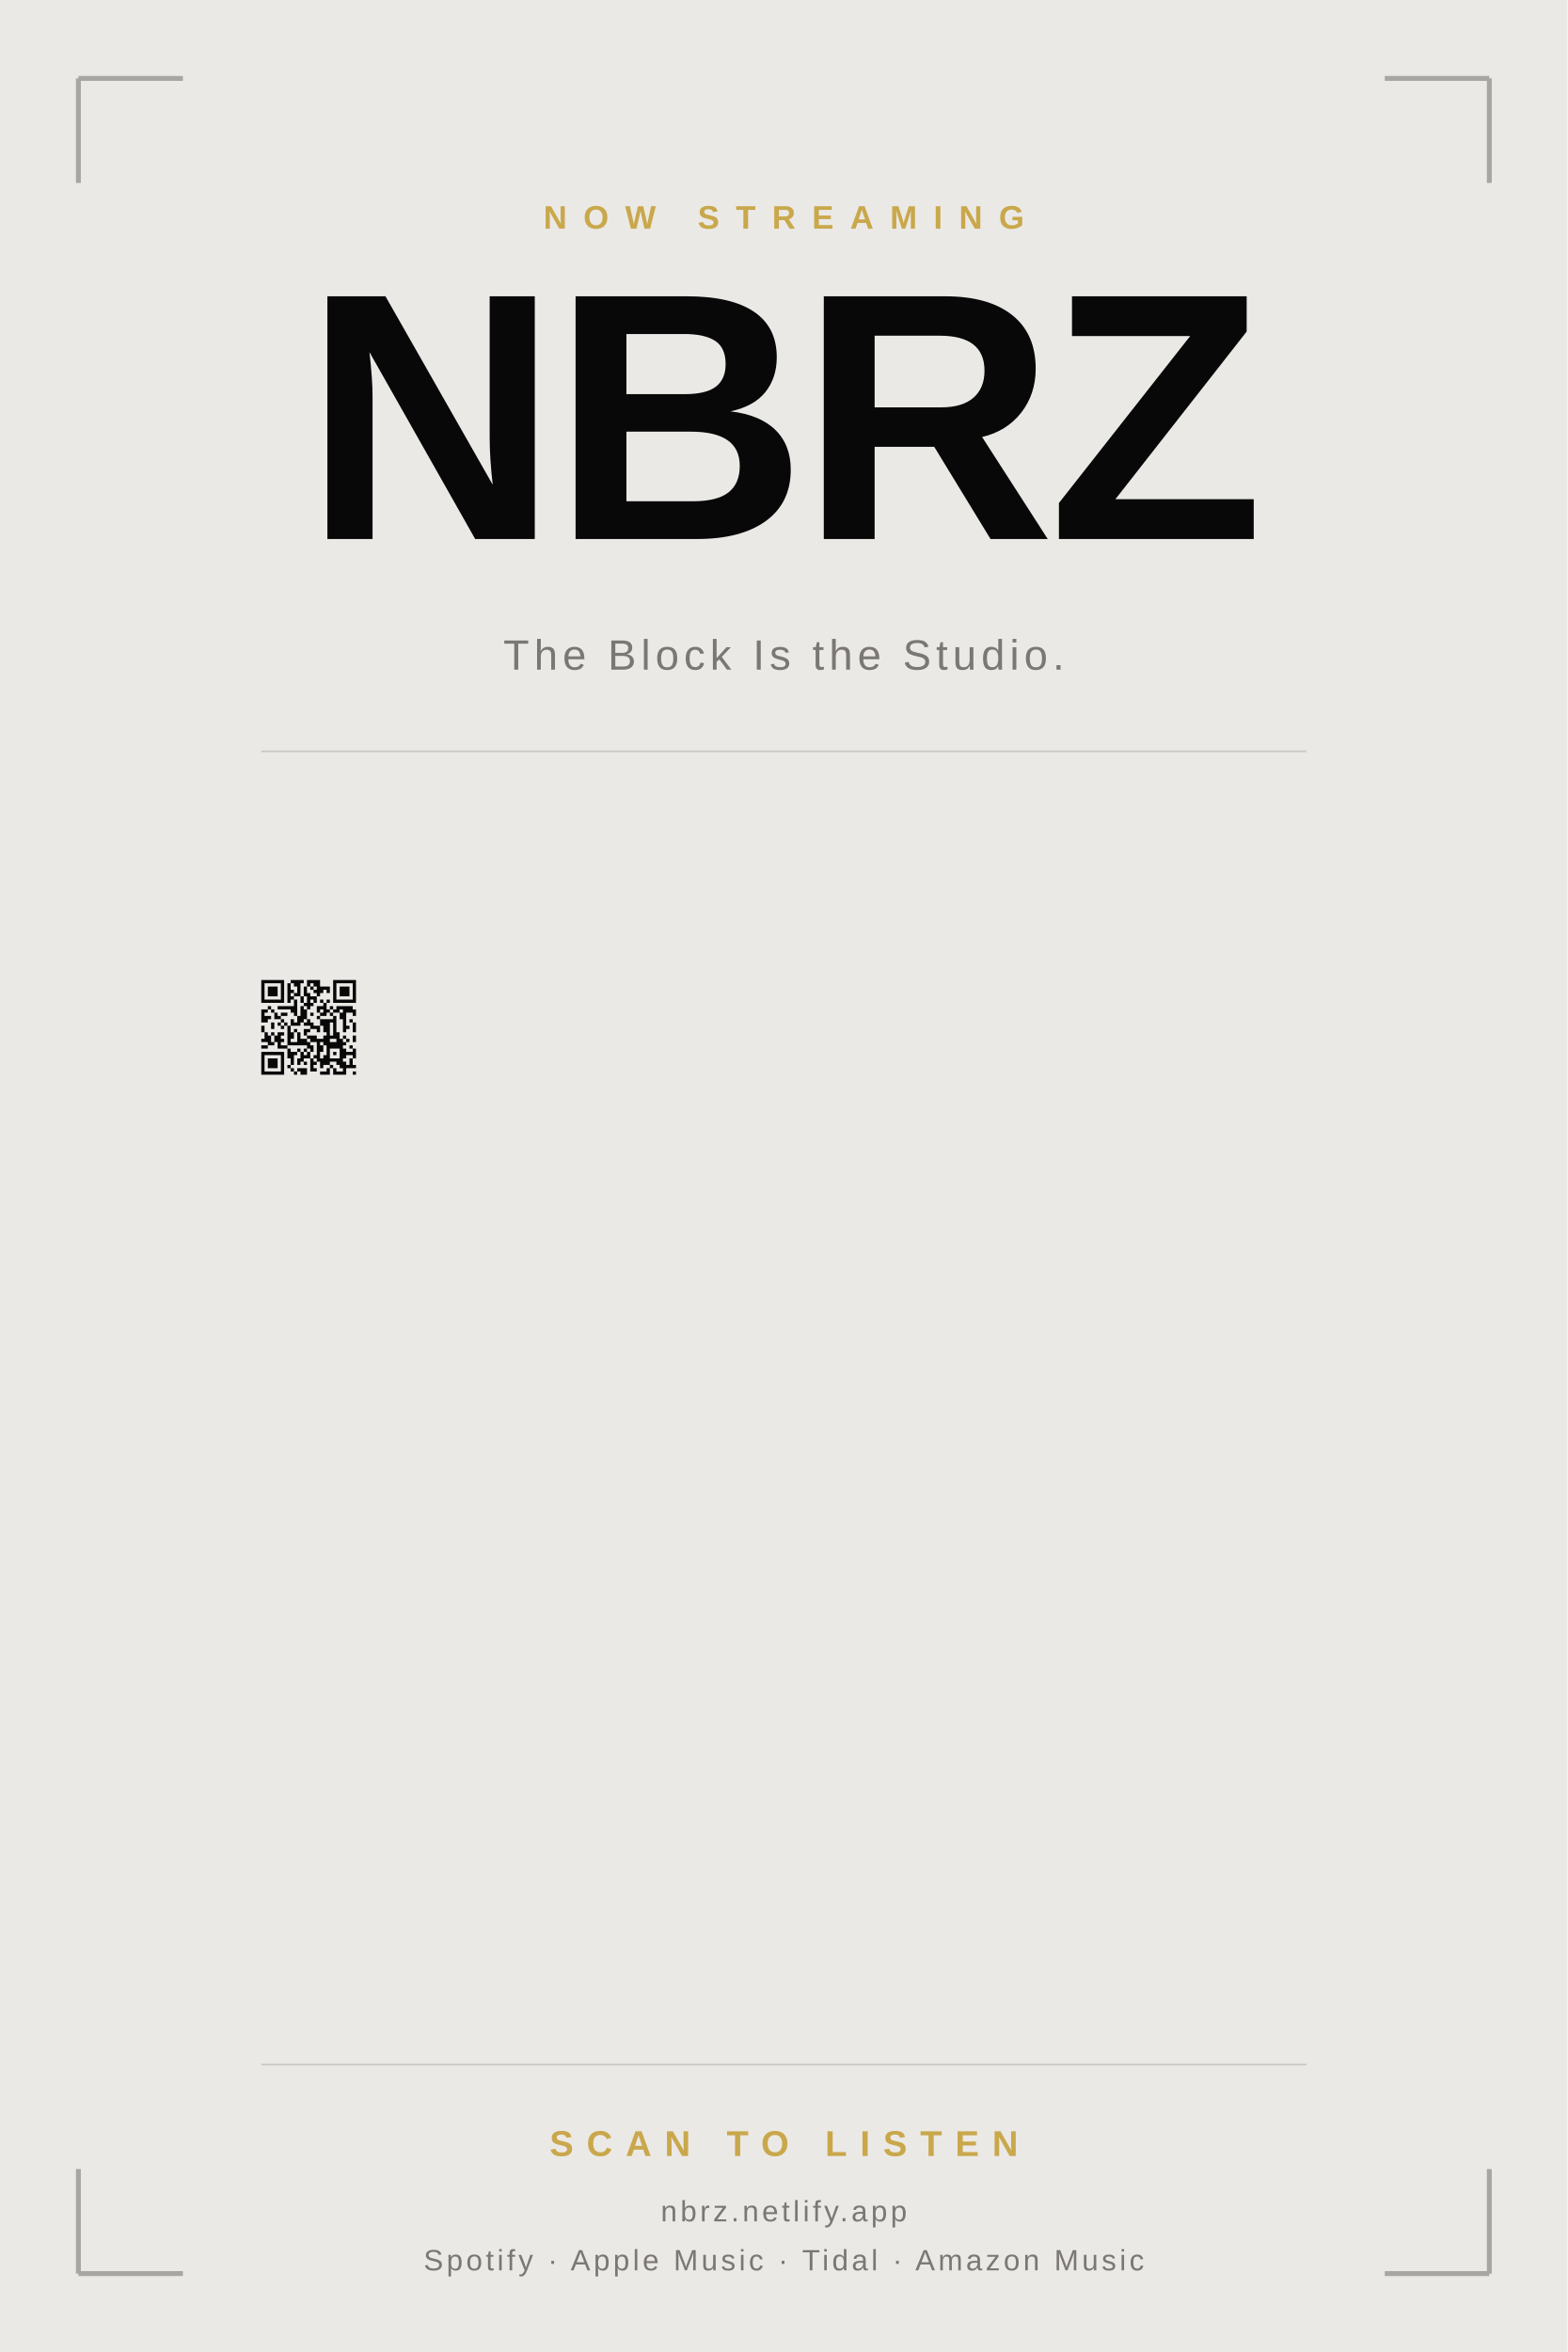
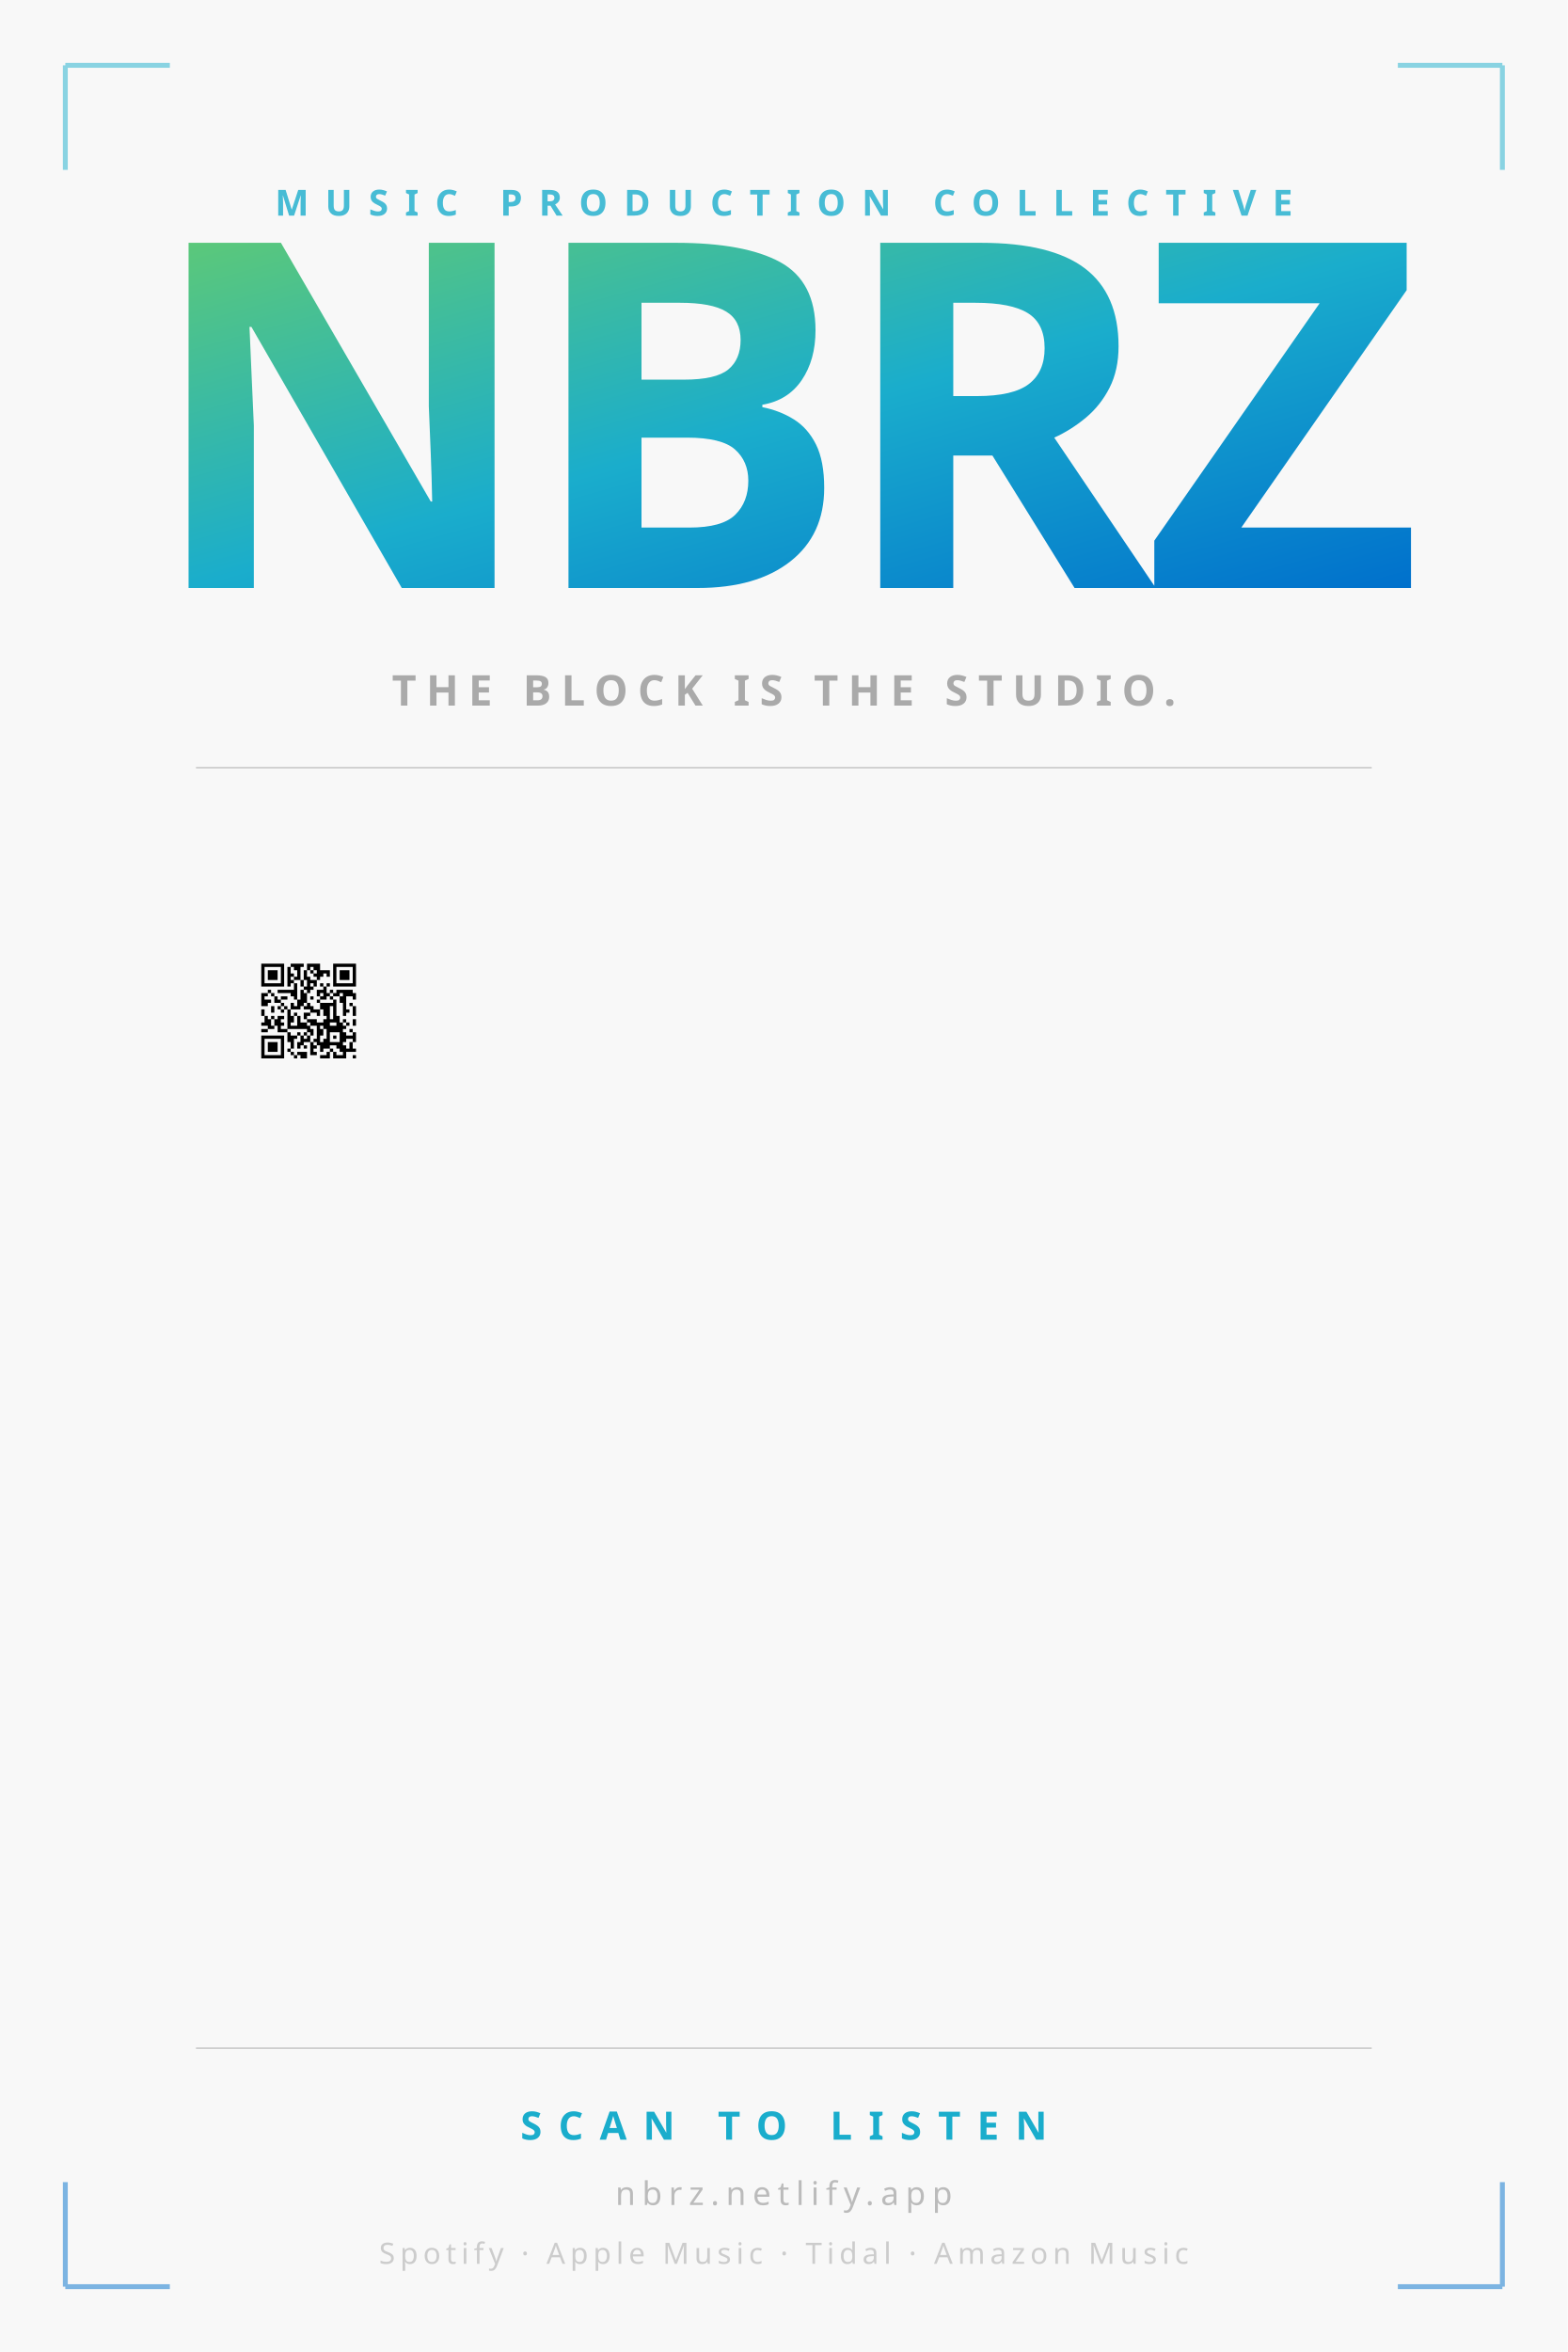
<svg xmlns="http://www.w3.org/2000/svg" width="480" height="720" viewBox="0 0 480 720">
  <defs>
-     <filter id="grain">
-       <feTurbulence type="fractalNoise" baseFrequency="0.9" numOctaves="4" stitchTiles="stitch" />
-       <feColorMatrix type="saturate" values="0" />
-       <feBlend in="SourceGraphic" mode="multiply" result="blend" />
-       <feComposite in="blend" in2="SourceGraphic" operator="in" />
-     </filter>
+     <linearGradient id="g" x1="0%" y1="0%" x2="100%" y2="100%">
+       <stop offset="0%" stop-color="#5BC87A" />
+       <stop offset="50%" stop-color="#1AADCC" />
+       <stop offset="100%" stop-color="#0070CC" />
+     </linearGradient>
  </defs>
-   <rect width="480" height="720" fill="#f5f3ef" />
-   <rect width="480" height="720" fill="black" filter="url(#grain)" opacity="0.04" />
-   <path d="M24 24 L24 56 M24 24 L56 24" stroke="#080808" stroke-width="1.5" fill="none" opacity="0.3" />
-   <path d="M456 24 L456 56 M456 24 L424 24" stroke="#080808" stroke-width="1.5" fill="none" opacity="0.3" />
-   <path d="M24 696 L24 664 M24 696 L56 696" stroke="#080808" stroke-width="1.5" fill="none" opacity="0.3" />
-   <path d="M456 696 L456 664 M456 696 L424 696" stroke="#080808" stroke-width="1.5" fill="none" opacity="0.3" />
-   <text x="240" y="70" text-anchor="middle" font-family="'Space Grotesk','Helvetica Neue',Arial,sans-serif" font-size="10" font-weight="600" letter-spacing="5" fill="#c9a84c">NOW STREAMING</text>
-   <text x="240" y="165" text-anchor="middle" font-family="'Space Grotesk','Helvetica Neue',Arial,sans-serif" font-size="108" font-weight="700" letter-spacing="-2" fill="#080808">NBRZ</text>
-   <text x="240" y="205" text-anchor="middle" font-family="'Space Grotesk','Helvetica Neue',Arial,sans-serif" font-size="13" font-weight="300" letter-spacing="1.5" fill="#7a7775">The Block Is the Studio.</text>
-   <line x1="80" y1="230" x2="400" y2="230" stroke="#080808" stroke-width="0.5" opacity="0.15" />
-   <g transform="translate(80, 300)">
-     <path stroke="#080808" d="M0 0.5h7m2 0h4m1 0h4m4 0h7M0 1.5h1m5 0h1m1 0h1m1 0h2m2 0h1m1 0h2m4 0h1m5 0h1M0 2.5h1m1 0h3m1 0h1m1 0h1m2 0h1m1 0h1m1 0h1m1 0h4m1 0h1m1 0h3m1 0h1M0 3.5h1m1 0h3m1 0h1m1 0h2m1 0h1m1 0h1m2 0h3m1 0h1m1 0h1m1 0h3m1 0h1M0 4.5h1m1 0h3m1 0h1m1 0h1m1 0h2m1 0h2m2 0h1m4 0h1m1 0h3m1 0h1M0 5.5h1m5 0h1m1 0h2m2 0h1m1 0h3m5 0h1m5 0h1M0 6.5h7m1 0h1m1 0h1m1 0h1m1 0h1m1 0h1m1 0h1m1 0h1m1 0h7M10 7.5h1m2 0h3m3 0h1M2 8.5h1m2 0h6m1 0h1m1 0h1m2 0h3m1 0h1m1 0h5M0 9.5h2m1 0h1m5 0h2m1 0h2m3 0h1m1 0h2m1 0h2m1 0h4M0 10.5h1m3 0h1m1 0h2m2 0h1m1 0h2m1 0h1m2 0h2m1 0h1m2 0h2m2 0h1M0 11.5h3m1 0h2m5 0h3m3 0h1m4 0h1m1 0h2M0 12.5h2m4 0h1m2 0h1m1 0h2m1 0h1m3 0h5m2 0h1m1 0h1M3 13.5h1m1 0h1m1 0h1m1 0h3m1 0h3m2 0h3m1 0h1m2 0h1m2 0h1M0 14.5h1m2 0h1m2 0h1m1 0h1m6 0h3m1 0h2m1 0h1m2 0h2m1 0h1M0 15.5h1m7 0h1m1 0h1m2 0h2m2 0h1m1 0h2m1 0h1m2 0h1m2 0h1M1 16.5h1m1 0h1m1 0h2m1 0h2m1 0h1m1 0h1m6 0h1m1 0h2M1 17.5h2m1 0h2m2 0h2m1 0h1m2 0h3m2 0h5m1 0h1m2 0h1M0 18.5h3m1 0h3m1 0h1m2 0h3m1 0h6m2 0h2m1 0h1m1 0h1M2 19.5h2m1 0h1m2 0h7m2 0h1m1 0h7M0 20.5h2m3 0h3m6 0h2m1 0h2m1 0h5m2 0h1M8 21.5h1m2 0h1m1 0h1m1 0h1m1 0h2m1 0h1m3 0h2m2 0h1M0 22.5h7m1 0h3m1 0h1m1 0h1m2 0h1m2 0h1m1 0h1m1 0h5M0 23.5h1m5 0h1m1 0h2m2 0h3m1 0h2m1 0h2m3 0h2m2 0h1M0 24.5h1m1 0h3m1 0h1m2 0h1m1 0h2m2 0h1m1 0h8m2 0h1M0 25.5h1m1 0h3m1 0h1m2 0h1m1 0h1m1 0h1m1 0h2m1 0h3m2 0h3m1 0h1M0 26.5h1m1 0h3m1 0h1m1 0h1m6 0h1m2 0h1m2 0h1m2 0h5M0 27.5h1m5 0h1m2 0h1m1 0h3m1 0h2m3 0h1m1 0h1m2 0h1M0 28.5h7m3 0h1m1 0h2m4 0h3m1 0h4m2 0h1" />
+   <rect width="480" height="720" fill="#f8f8f8" />
+   <path d="M20 20 L20 52 M20 20 L52 20" stroke="#1AADCC" stroke-width="1.5" fill="none" opacity="0.5" />
+   <path d="M460 20 L460 52 M460 20 L428 20" stroke="#1AADCC" stroke-width="1.5" fill="none" opacity="0.5" />
+   <path d="M20 700 L20 668 M20 700 L52 700" stroke="#0070CC" stroke-width="1.5" fill="none" opacity="0.5" />
+   <path d="M460 700 L460 668 M460 700 L428 700" stroke="#0070CC" stroke-width="1.5" fill="none" opacity="0.5" />
+   <text x="240" y="66" text-anchor="middle" font-family="'Barlow Condensed','Arial Black',sans-serif" font-size="11" font-weight="700" letter-spacing="5" fill="#1AADCC" opacity="0.8">MUSIC PRODUCTION COLLECTIVE</text>
+   <text x="240" y="180" text-anchor="middle" font-family="'Barlow Condensed','Arial Black',sans-serif" font-size="148" font-weight="900" letter-spacing="-4" fill="url(#g)">NBRZ</text>
+   <text x="240" y="216" text-anchor="middle" font-family="'Barlow Condensed','Arial Black',sans-serif" font-size="13" font-weight="700" letter-spacing="3" fill="#aaa">THE BLOCK IS THE STUDIO.</text>
+   <line x1="60" y1="235" x2="420" y2="235" stroke="#ccc" stroke-width="0.5" />
+   <g transform="translate(80, 295)">
+     <path stroke="#000000" d="M0 0.5h7m2 0h4m1 0h4m4 0h7M0 1.5h1m5 0h1m1 0h1m1 0h2m2 0h1m1 0h2m4 0h1m5 0h1M0 2.5h1m1 0h3m1 0h1m1 0h1m2 0h1m1 0h1m1 0h1m1 0h4m1 0h1m1 0h3m1 0h1M0 3.5h1m1 0h3m1 0h1m1 0h2m1 0h1m1 0h1m2 0h3m1 0h1m1 0h1m1 0h3m1 0h1M0 4.5h1m1 0h3m1 0h1m1 0h1m1 0h2m1 0h2m2 0h1m4 0h1m1 0h3m1 0h1M0 5.5h1m5 0h1m1 0h2m2 0h1m1 0h3m5 0h1m5 0h1M0 6.5h7m1 0h1m1 0h1m1 0h1m1 0h1m1 0h1m1 0h1m1 0h1m1 0h7M10 7.5h1m2 0h3m3 0h1M2 8.5h1m2 0h6m1 0h1m1 0h1m2 0h3m1 0h1m1 0h5M0 9.5h2m1 0h1m5 0h2m1 0h2m3 0h1m1 0h2m1 0h2m1 0h4M0 10.5h1m3 0h1m1 0h2m2 0h1m1 0h2m1 0h1m2 0h2m1 0h1m2 0h2m2 0h1M0 11.5h3m1 0h2m5 0h3m3 0h1m4 0h1m1 0h2M0 12.5h2m4 0h1m2 0h1m1 0h2m1 0h1m3 0h5m2 0h1m1 0h1M3 13.5h1m1 0h1m1 0h1m1 0h3m1 0h3m2 0h3m1 0h1m2 0h1m2 0h1M0 14.5h1m2 0h1m2 0h1m1 0h1m6 0h3m1 0h2m1 0h1m2 0h2m1 0h1M0 15.5h1m7 0h1m1 0h1m2 0h2m2 0h1m1 0h2m1 0h1m2 0h1m2 0h1M1 16.5h1m1 0h1m1 0h2m1 0h2m1 0h1m1 0h1m6 0h1m1 0h2M1 17.5h2m1 0h2m2 0h2m1 0h1m2 0h3m2 0h5m1 0h1m2 0h1M0 18.5h3m1 0h3m1 0h1m2 0h3m1 0h6m2 0h2m1 0h1m1 0h1M2 19.5h2m1 0h1m2 0h7m2 0h1m1 0h7M0 20.5h2m3 0h3m6 0h2m1 0h2m1 0h5m2 0h1M8 21.5h1m2 0h1m1 0h1m1 0h1m1 0h2m1 0h1m3 0h2m2 0h1M0 22.5h7m1 0h3m1 0h1m1 0h1m2 0h1m2 0h1m1 0h1m1 0h5M0 23.5h1m5 0h1m1 0h2m2 0h3m1 0h2m1 0h2m3 0h2m2 0h1M0 24.5h1m1 0h3m1 0h1m2 0h1m1 0h2m2 0h1m1 0h8m2 0h1M0 25.5h1m1 0h3m1 0h1m2 0h1m1 0h1m1 0h1m1 0h2m1 0h3m2 0h3m1 0h1M0 26.5h1m1 0h3m1 0h1m1 0h1m6 0h1m2 0h1m2 0h1m2 0h5M0 27.5h1m5 0h1m2 0h1m1 0h3m1 0h2m3 0h1m1 0h1m2 0h1M0 28.5h7m3 0h1m1 0h2m4 0h3m1 0h4m2 0h1" />
  </g>
-   <line x1="80" y1="632" x2="400" y2="632" stroke="#080808" stroke-width="0.5" opacity="0.15" />
-   <text x="240" y="660" text-anchor="middle" font-family="'Space Grotesk','Helvetica Neue',Arial,sans-serif" font-size="11" font-weight="600" letter-spacing="4" fill="#c9a84c">SCAN TO LISTEN</text>
-   <text x="240" y="680" text-anchor="middle" font-family="'Space Grotesk','Helvetica Neue',Arial,sans-serif" font-size="9" font-weight="400" letter-spacing="1" fill="#7a7775">nbrz.netlify.app</text>
-   <text x="240" y="695" text-anchor="middle" font-family="'Space Grotesk','Helvetica Neue',Arial,sans-serif" font-size="9" font-weight="400" letter-spacing="1" fill="#7a7775">Spotify · Apple Music · Tidal · Amazon Music</text>
+   <line x1="60" y1="627" x2="420" y2="627" stroke="#ccc" stroke-width="0.5" />
+   <text x="240" y="655" text-anchor="middle" font-family="'Barlow Condensed','Arial Black',sans-serif" font-size="12" font-weight="700" letter-spacing="5" fill="#1AADCC">SCAN TO LISTEN</text>
+   <text x="240" y="675" text-anchor="middle" font-family="'Barlow Condensed','Arial Black',sans-serif" font-size="10" font-weight="400" letter-spacing="2" fill="#bbb">nbrz.netlify.app</text>
+   <text x="240" y="693" text-anchor="middle" font-family="'Barlow Condensed','Arial Black',sans-serif" font-size="9" font-weight="400" letter-spacing="1.5" fill="#ccc">Spotify · Apple Music · Tidal · Amazon Music</text>
</svg>
